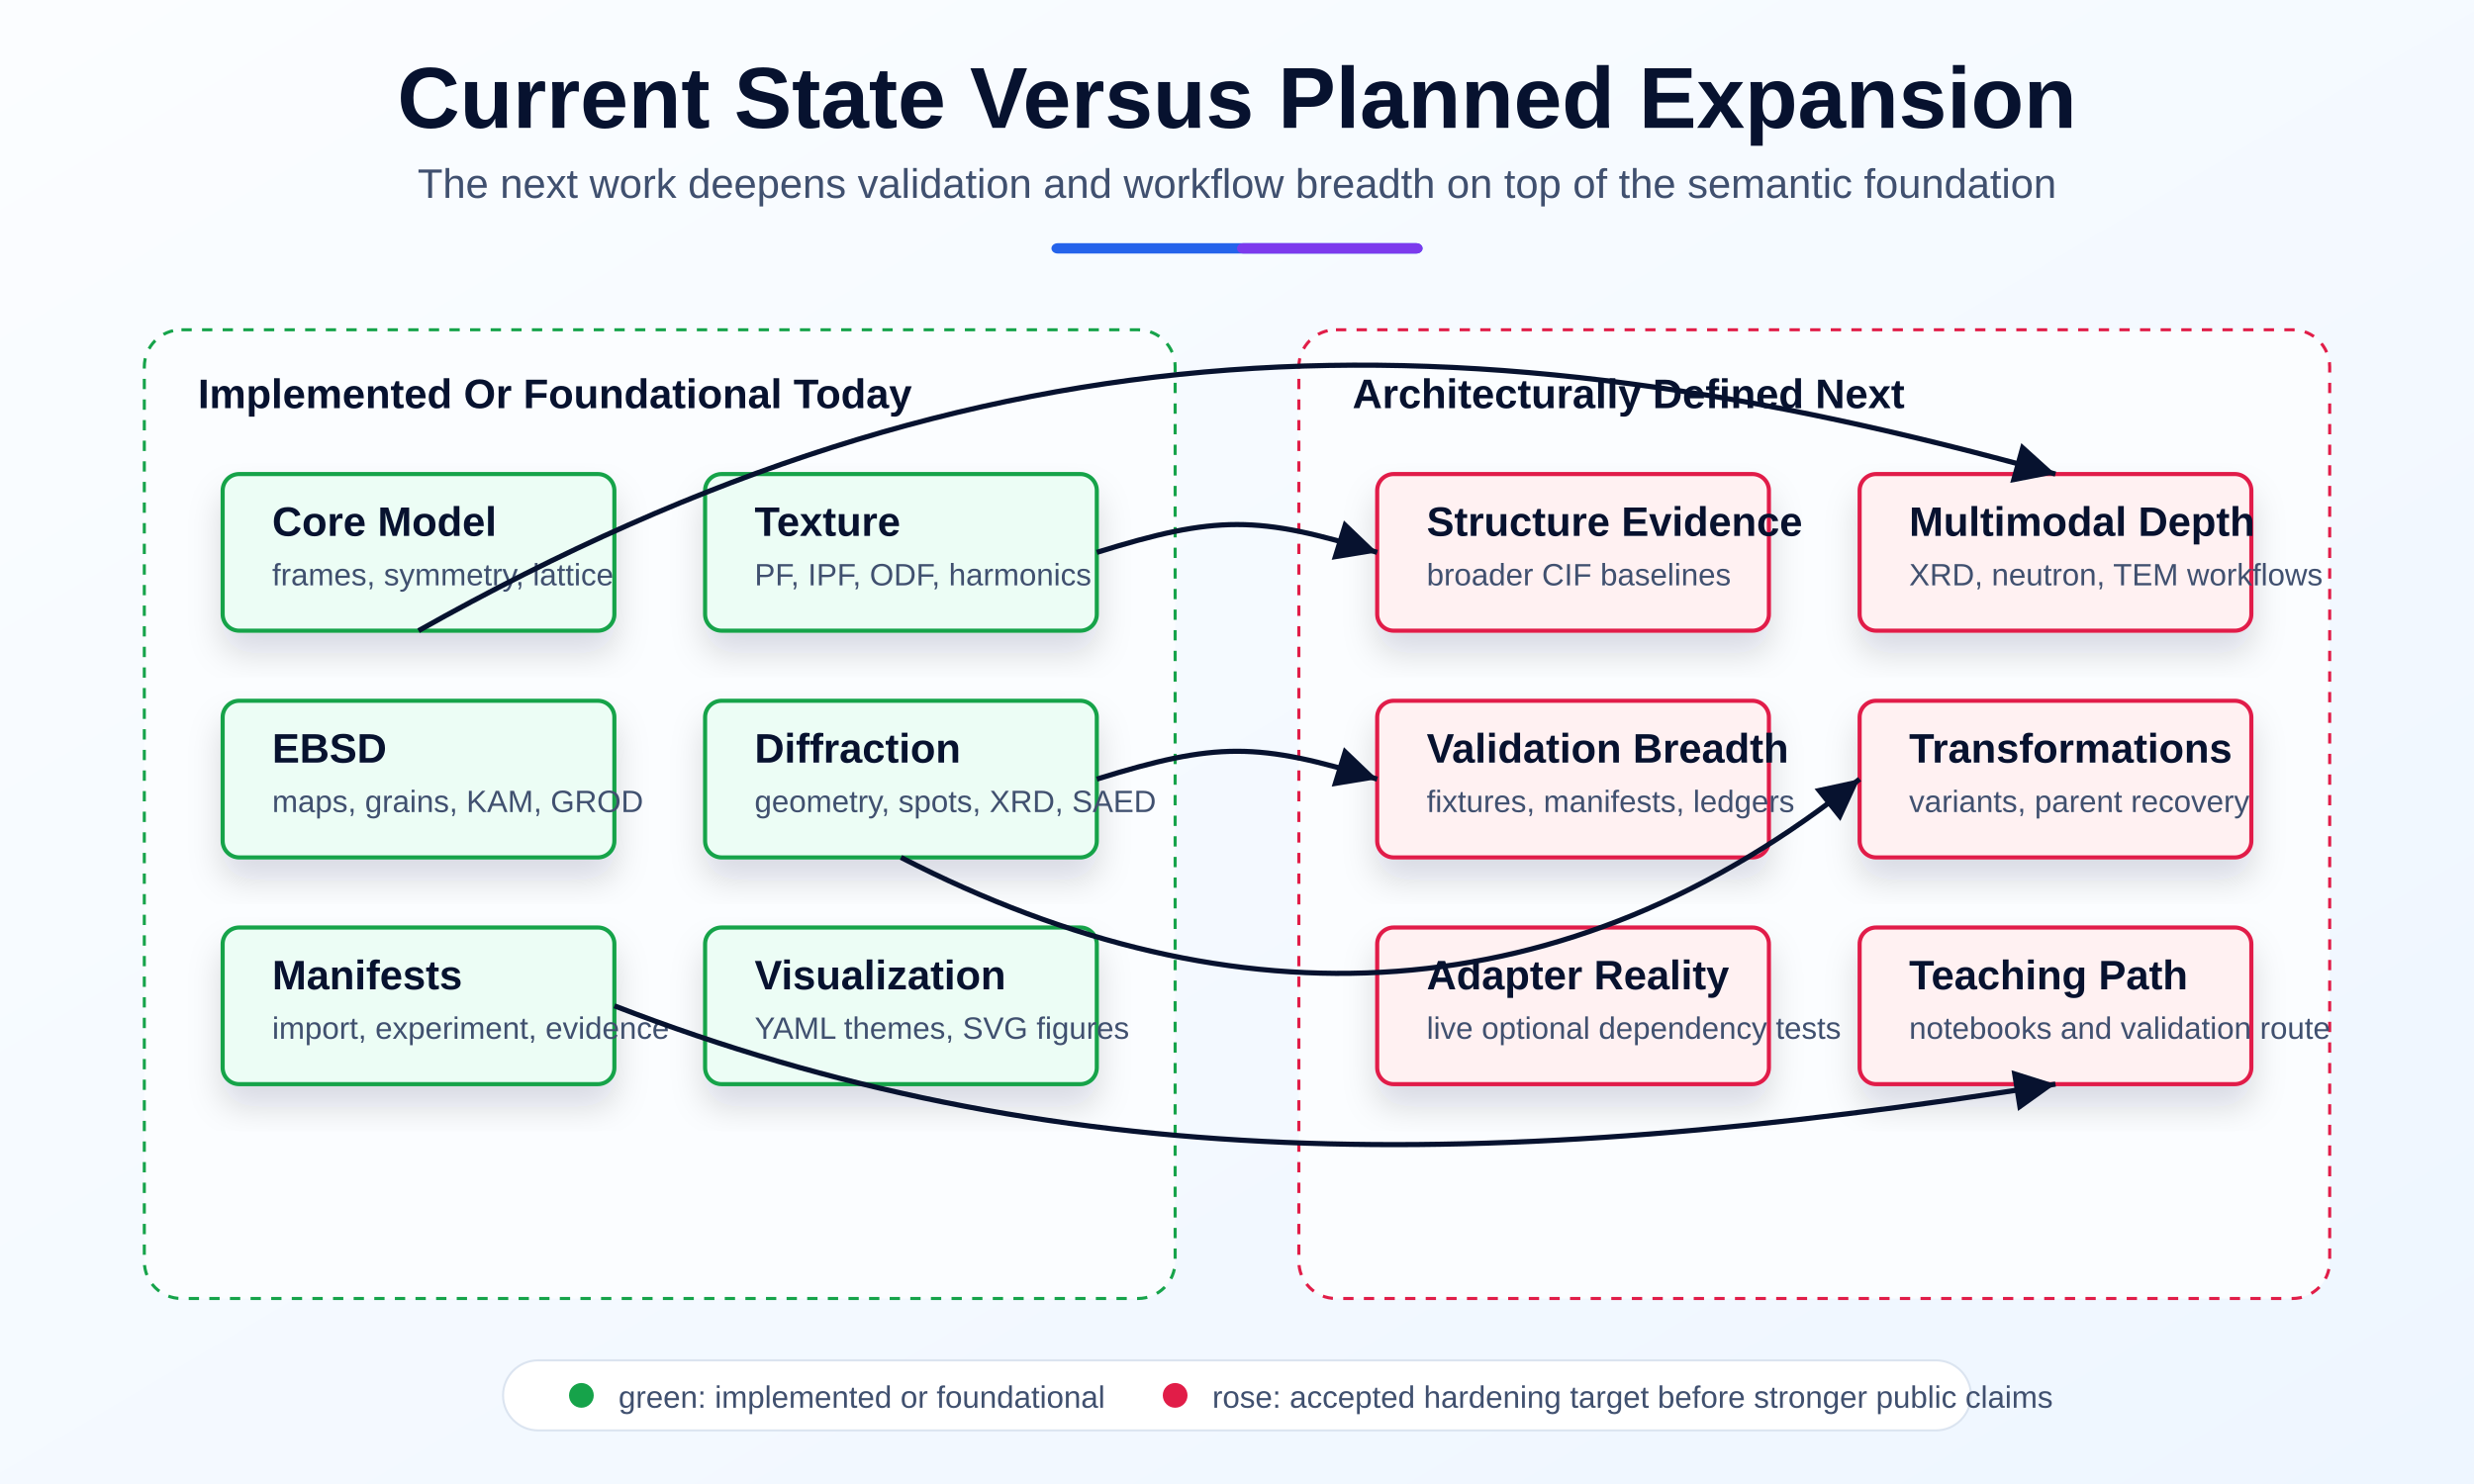
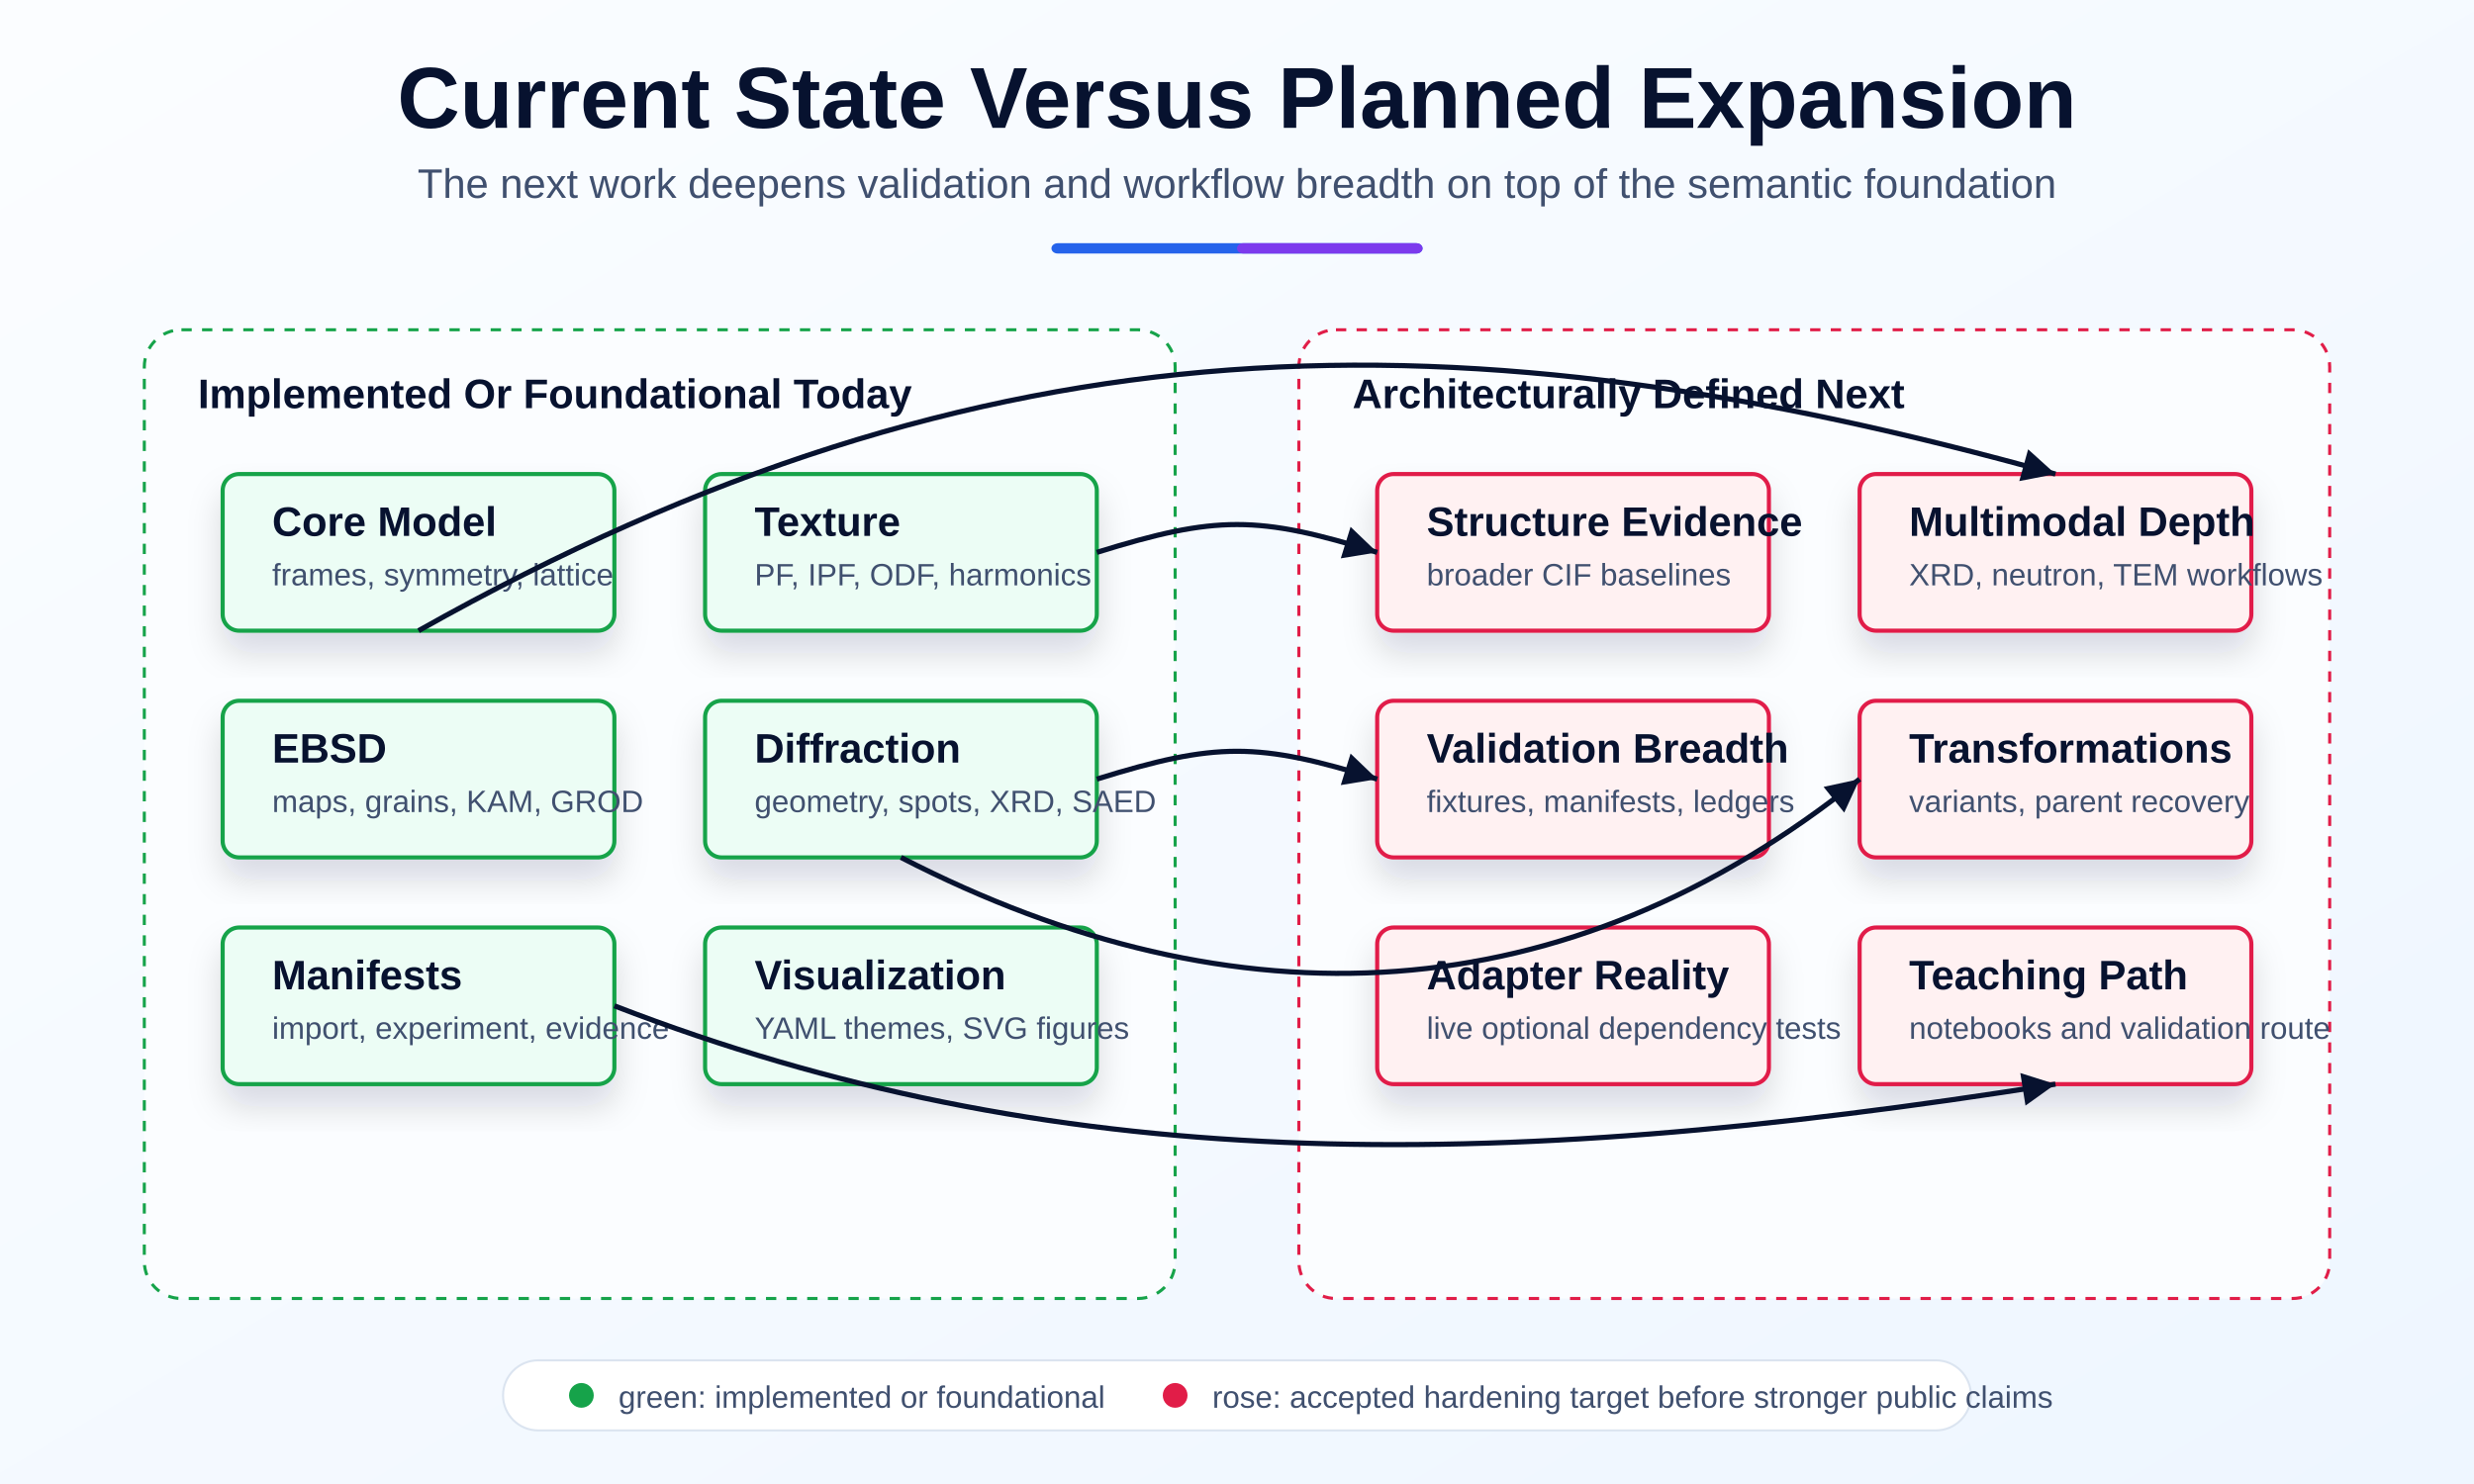
<svg xmlns="http://www.w3.org/2000/svg" width="1200" height="720" viewBox="0 0 1200 720" role="img" aria-labelledby="title desc">
  <defs>
    <linearGradient id="bg" x1="0" x2="1" y1="0" y2="1">
      <stop stop-color="#fbfdff" />
      <stop offset="1" stop-color="#eef6ff" />
    </linearGradient>
    <filter id="shadow" x="-20%" y="-20%" width="140%" height="150%">
      <feDropShadow dx="0" dy="10" stdDeviation="8" flood-color="#07122f" flood-opacity="0.14" />
    </filter>
-     <marker id="arrow" markerWidth="12" markerHeight="12" refX="10" refY="6" orient="auto">
-       <path d="M2,2 L10,6 L2,10 Z" fill="#07122f" />
+     <marker markerUnits="userSpaceOnUse" id="arrow" markerWidth="24.00" markerHeight="24.00" refX="20.00" refY="12.00" orient="auto">
+       <path d="M4.00,4.00 L20.00,12.00 L4.00,20.00 Z" fill="#07122f" />
    </marker>
    <style>.title{font:700 42px Arial, Helvetica, sans-serif;fill:#07122f}.subtitle{font:20px Arial, Helvetica, sans-serif;fill:#40506f}.label{font:700 20px Arial, Helvetica, sans-serif;fill:#07122f}.body{font:15px Arial, Helvetica, sans-serif;fill:#40506f}.group{fill:#fbfdff;stroke-width:1.5;stroke-dasharray:5 5}.card{rx:8;filter:url(#shadow);stroke-width:2}.arrow{fill:none;stroke:#07122f;stroke-width:2.5;marker-end:url(#arrow)}</style>
  </defs>
  <rect width="1200" height="720" fill="url(#bg)" />
  <text x="600" y="62" text-anchor="middle" class="title">Current State Versus Planned Expansion</text>
  <text x="600" y="96" text-anchor="middle" class="subtitle">The next work deepens validation and workflow breadth on top of the semantic foundation</text>
  <rect x="510" y="118" width="180" height="5" rx="3" fill="#2563eb" />
  <rect x="600" y="118" width="90" height="5" rx="3" fill="#7c3aed" />
  <rect x="70" y="160" width="500" height="470" rx="18" class="group" stroke="#16a34a" />
  <text x="96" y="198" class="label" fill="#16a34a">Implemented Or Foundational Today</text>
  <rect x="108" y="230" width="190" height="76" class="card" fill="#ecfdf5" stroke="#16a34a" />
  <text x="132" y="260" class="label">Core Model</text>
  <text x="132" y="284" class="body">frames, symmetry, lattice</text>
  <rect x="342" y="230" width="190" height="76" class="card" fill="#ecfdf5" stroke="#16a34a" />
  <text x="366" y="260" class="label">Texture</text>
  <text x="366" y="284" class="body">PF, IPF, ODF, harmonics</text>
  <rect x="108" y="340" width="190" height="76" class="card" fill="#ecfdf5" stroke="#16a34a" />
  <text x="132" y="370" class="label">EBSD</text>
  <text x="132" y="394" class="body">maps, grains, KAM, GROD</text>
  <rect x="342" y="340" width="190" height="76" class="card" fill="#ecfdf5" stroke="#16a34a" />
  <text x="366" y="370" class="label">Diffraction</text>
  <text x="366" y="394" class="body">geometry, spots, XRD, SAED</text>
  <rect x="108" y="450" width="190" height="76" class="card" fill="#ecfdf5" stroke="#16a34a" />
  <text x="132" y="480" class="label">Manifests</text>
  <text x="132" y="504" class="body">import, experiment, evidence</text>
  <rect x="342" y="450" width="190" height="76" class="card" fill="#ecfdf5" stroke="#16a34a" />
  <text x="366" y="480" class="label">Visualization</text>
  <text x="366" y="504" class="body">YAML themes, SVG figures</text>
  <rect x="630" y="160" width="500" height="470" rx="18" class="group" stroke="#e11d48" />
  <text x="656" y="198" class="label" fill="#e11d48">Architecturally Defined Next</text>
  <rect x="668" y="230" width="190" height="76" class="card" fill="#fff1f2" stroke="#e11d48" />
  <text x="692" y="260" class="label">Structure Evidence</text>
  <text x="692" y="284" class="body">broader CIF baselines</text>
  <rect x="902" y="230" width="190" height="76" class="card" fill="#fff1f2" stroke="#e11d48" />
  <text x="926" y="260" class="label">Multimodal Depth</text>
  <text x="926" y="284" class="body">XRD, neutron, TEM workflows</text>
  <rect x="668" y="340" width="190" height="76" class="card" fill="#fff1f2" stroke="#e11d48" />
  <text x="692" y="370" class="label">Validation Breadth</text>
  <text x="692" y="394" class="body">fixtures, manifests, ledgers</text>
  <rect x="902" y="340" width="190" height="76" class="card" fill="#fff1f2" stroke="#e11d48" />
  <text x="926" y="370" class="label">Transformations</text>
  <text x="926" y="394" class="body">variants, parent recovery</text>
  <rect x="668" y="450" width="190" height="76" class="card" fill="#fff1f2" stroke="#e11d48" />
  <text x="692" y="480" class="label">Adapter Reality</text>
  <text x="692" y="504" class="body">live optional dependency tests</text>
  <rect x="902" y="450" width="190" height="76" class="card" fill="#fff1f2" stroke="#e11d48" />
  <text x="926" y="480" class="label">Teaching Path</text>
  <text x="926" y="504" class="body">notebooks and validation route</text>
  <path class="arrow" d="M532 268 C590 250 610 250 668 268" />
  <path class="arrow" d="M532 378 C590 360 610 360 668 378" />
  <path class="arrow" d="M298 488 C510 570 720 570 997 526" />
  <path class="arrow" d="M437 416 C600 500 760 492 902 378" />
  <path class="arrow" d="M203 306 C480 150 710 150 997 230" />
  <rect x="244" y="660" width="712" height="34" rx="17" fill="#ffffff" stroke="#dbe4f0" />
  <circle cx="282" cy="677" r="6" fill="#16a34a" />
  <text x="300" y="683" class="body">green: implemented or foundational</text>
  <circle cx="570" cy="677" r="6" fill="#e11d48" />
  <text x="588" y="683" class="body">rose: accepted hardening target before stronger public claims</text>
</svg>
